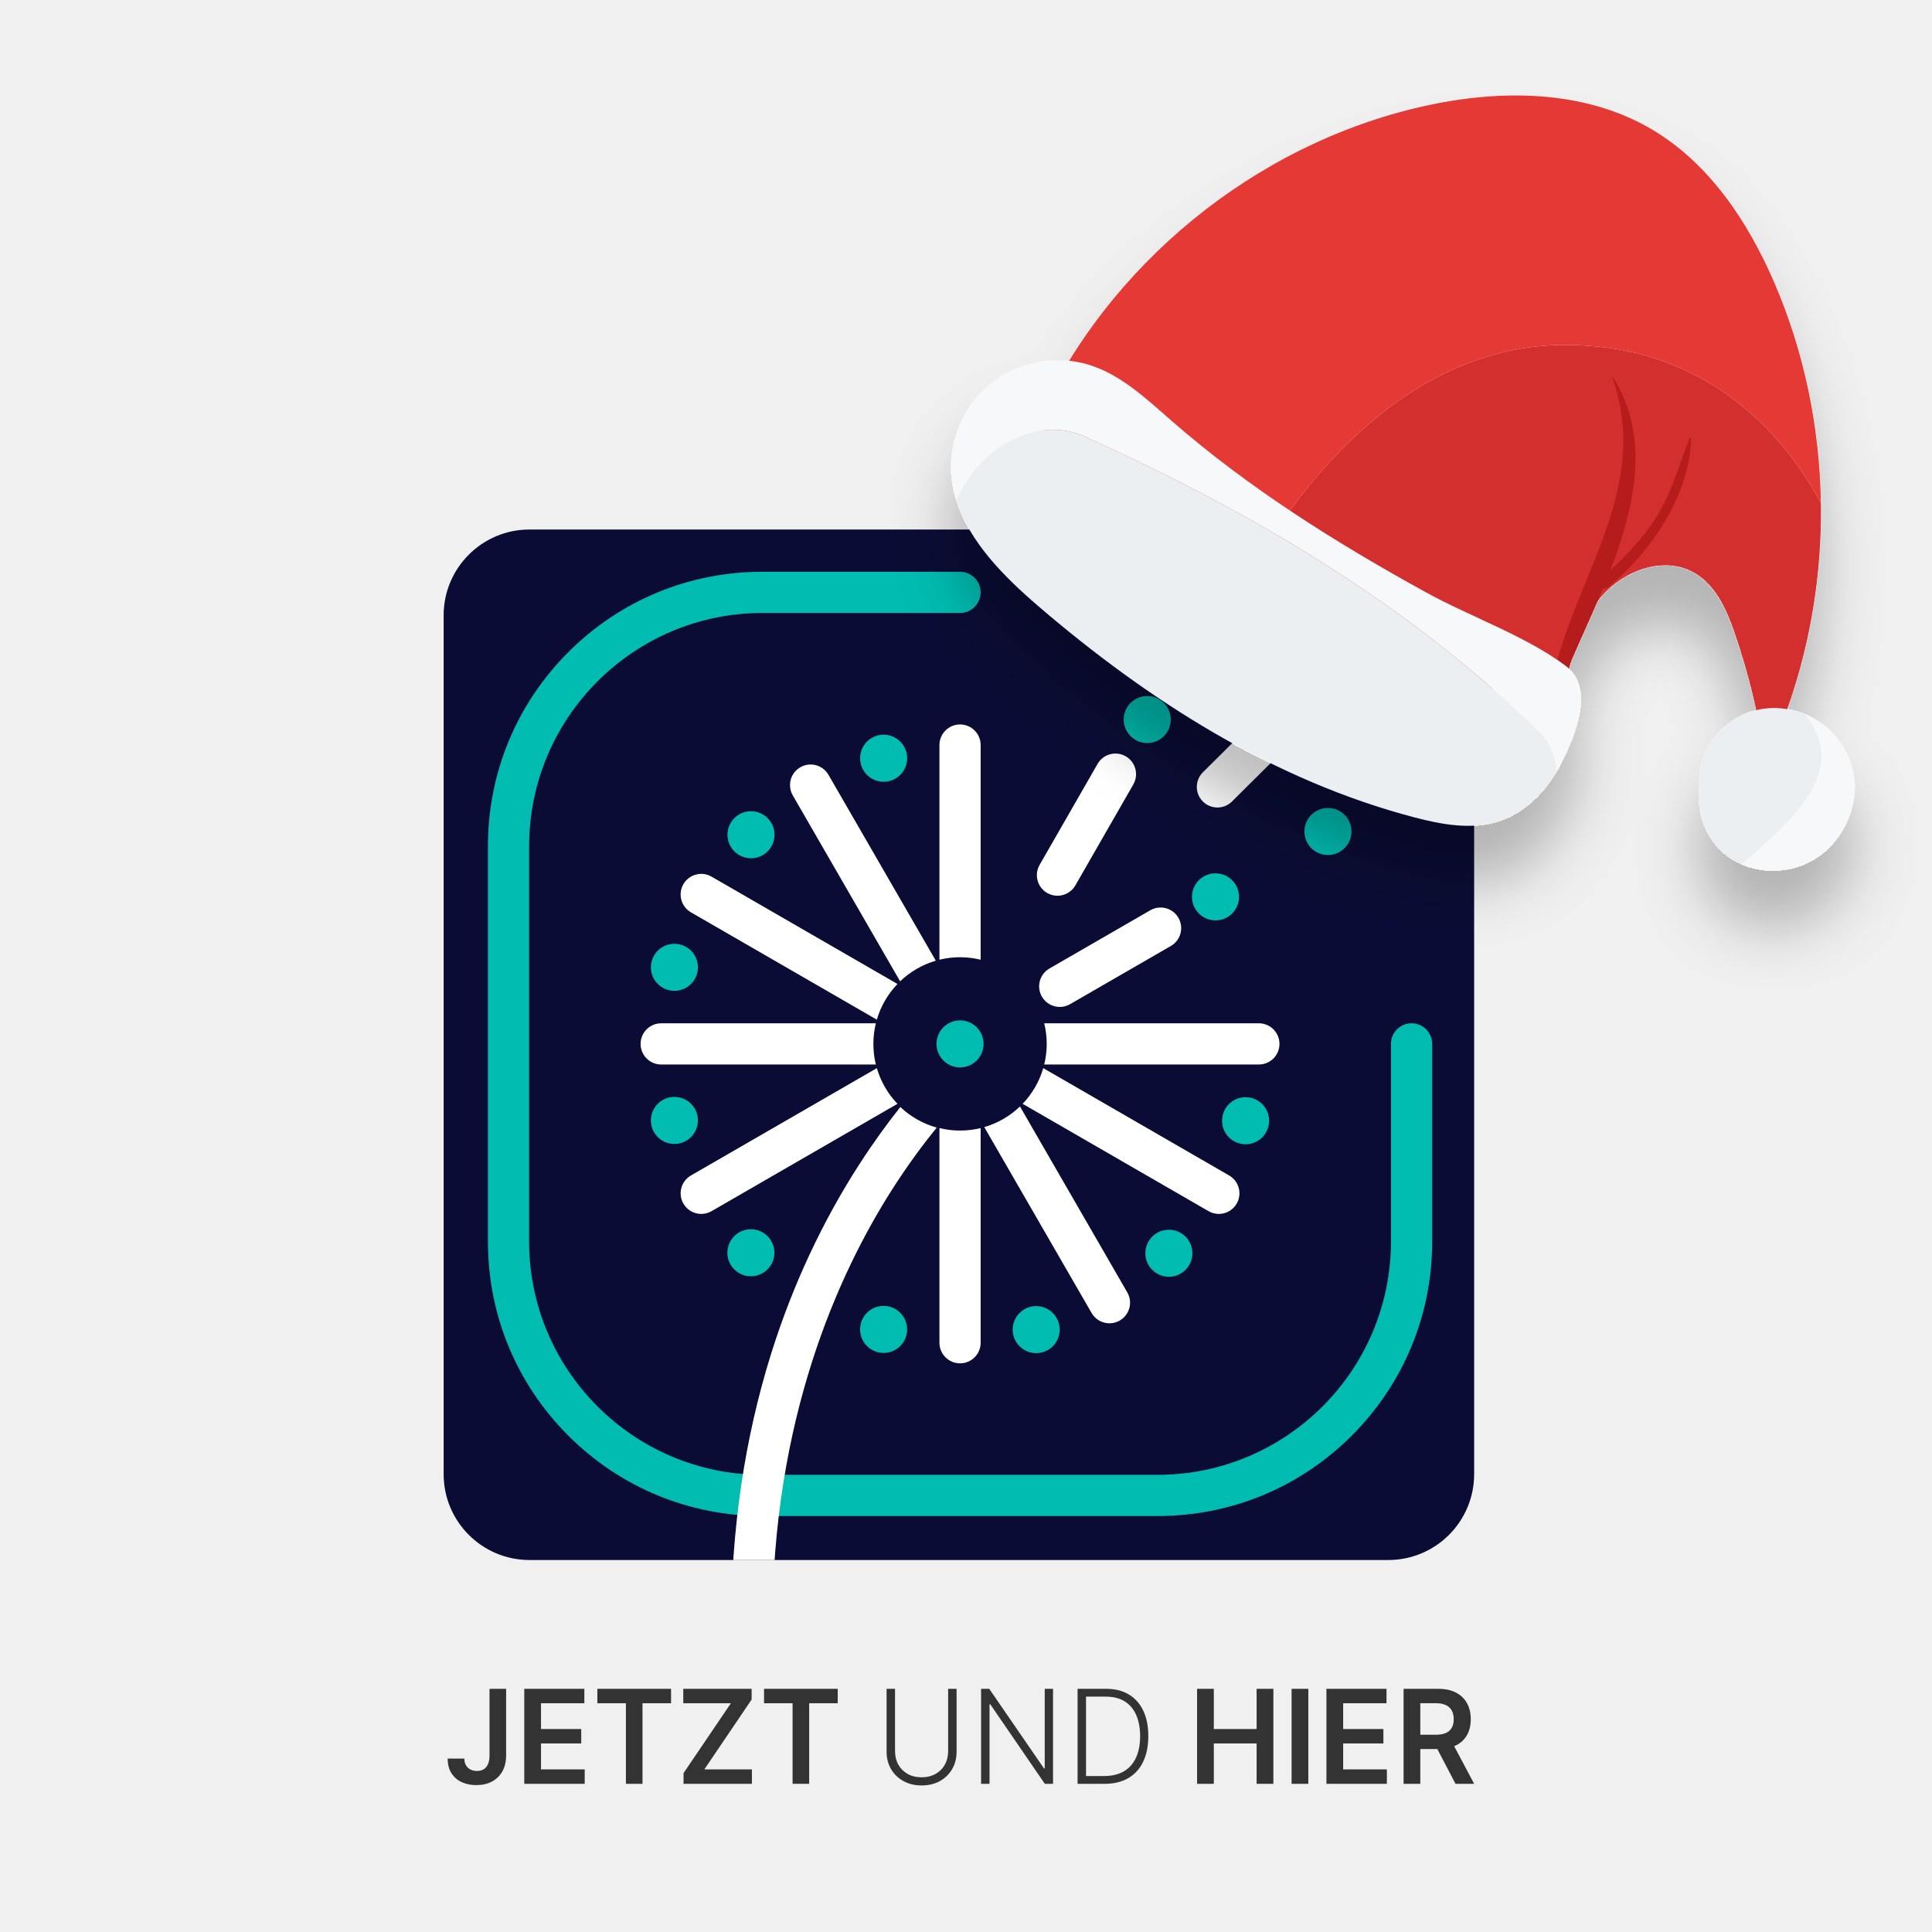
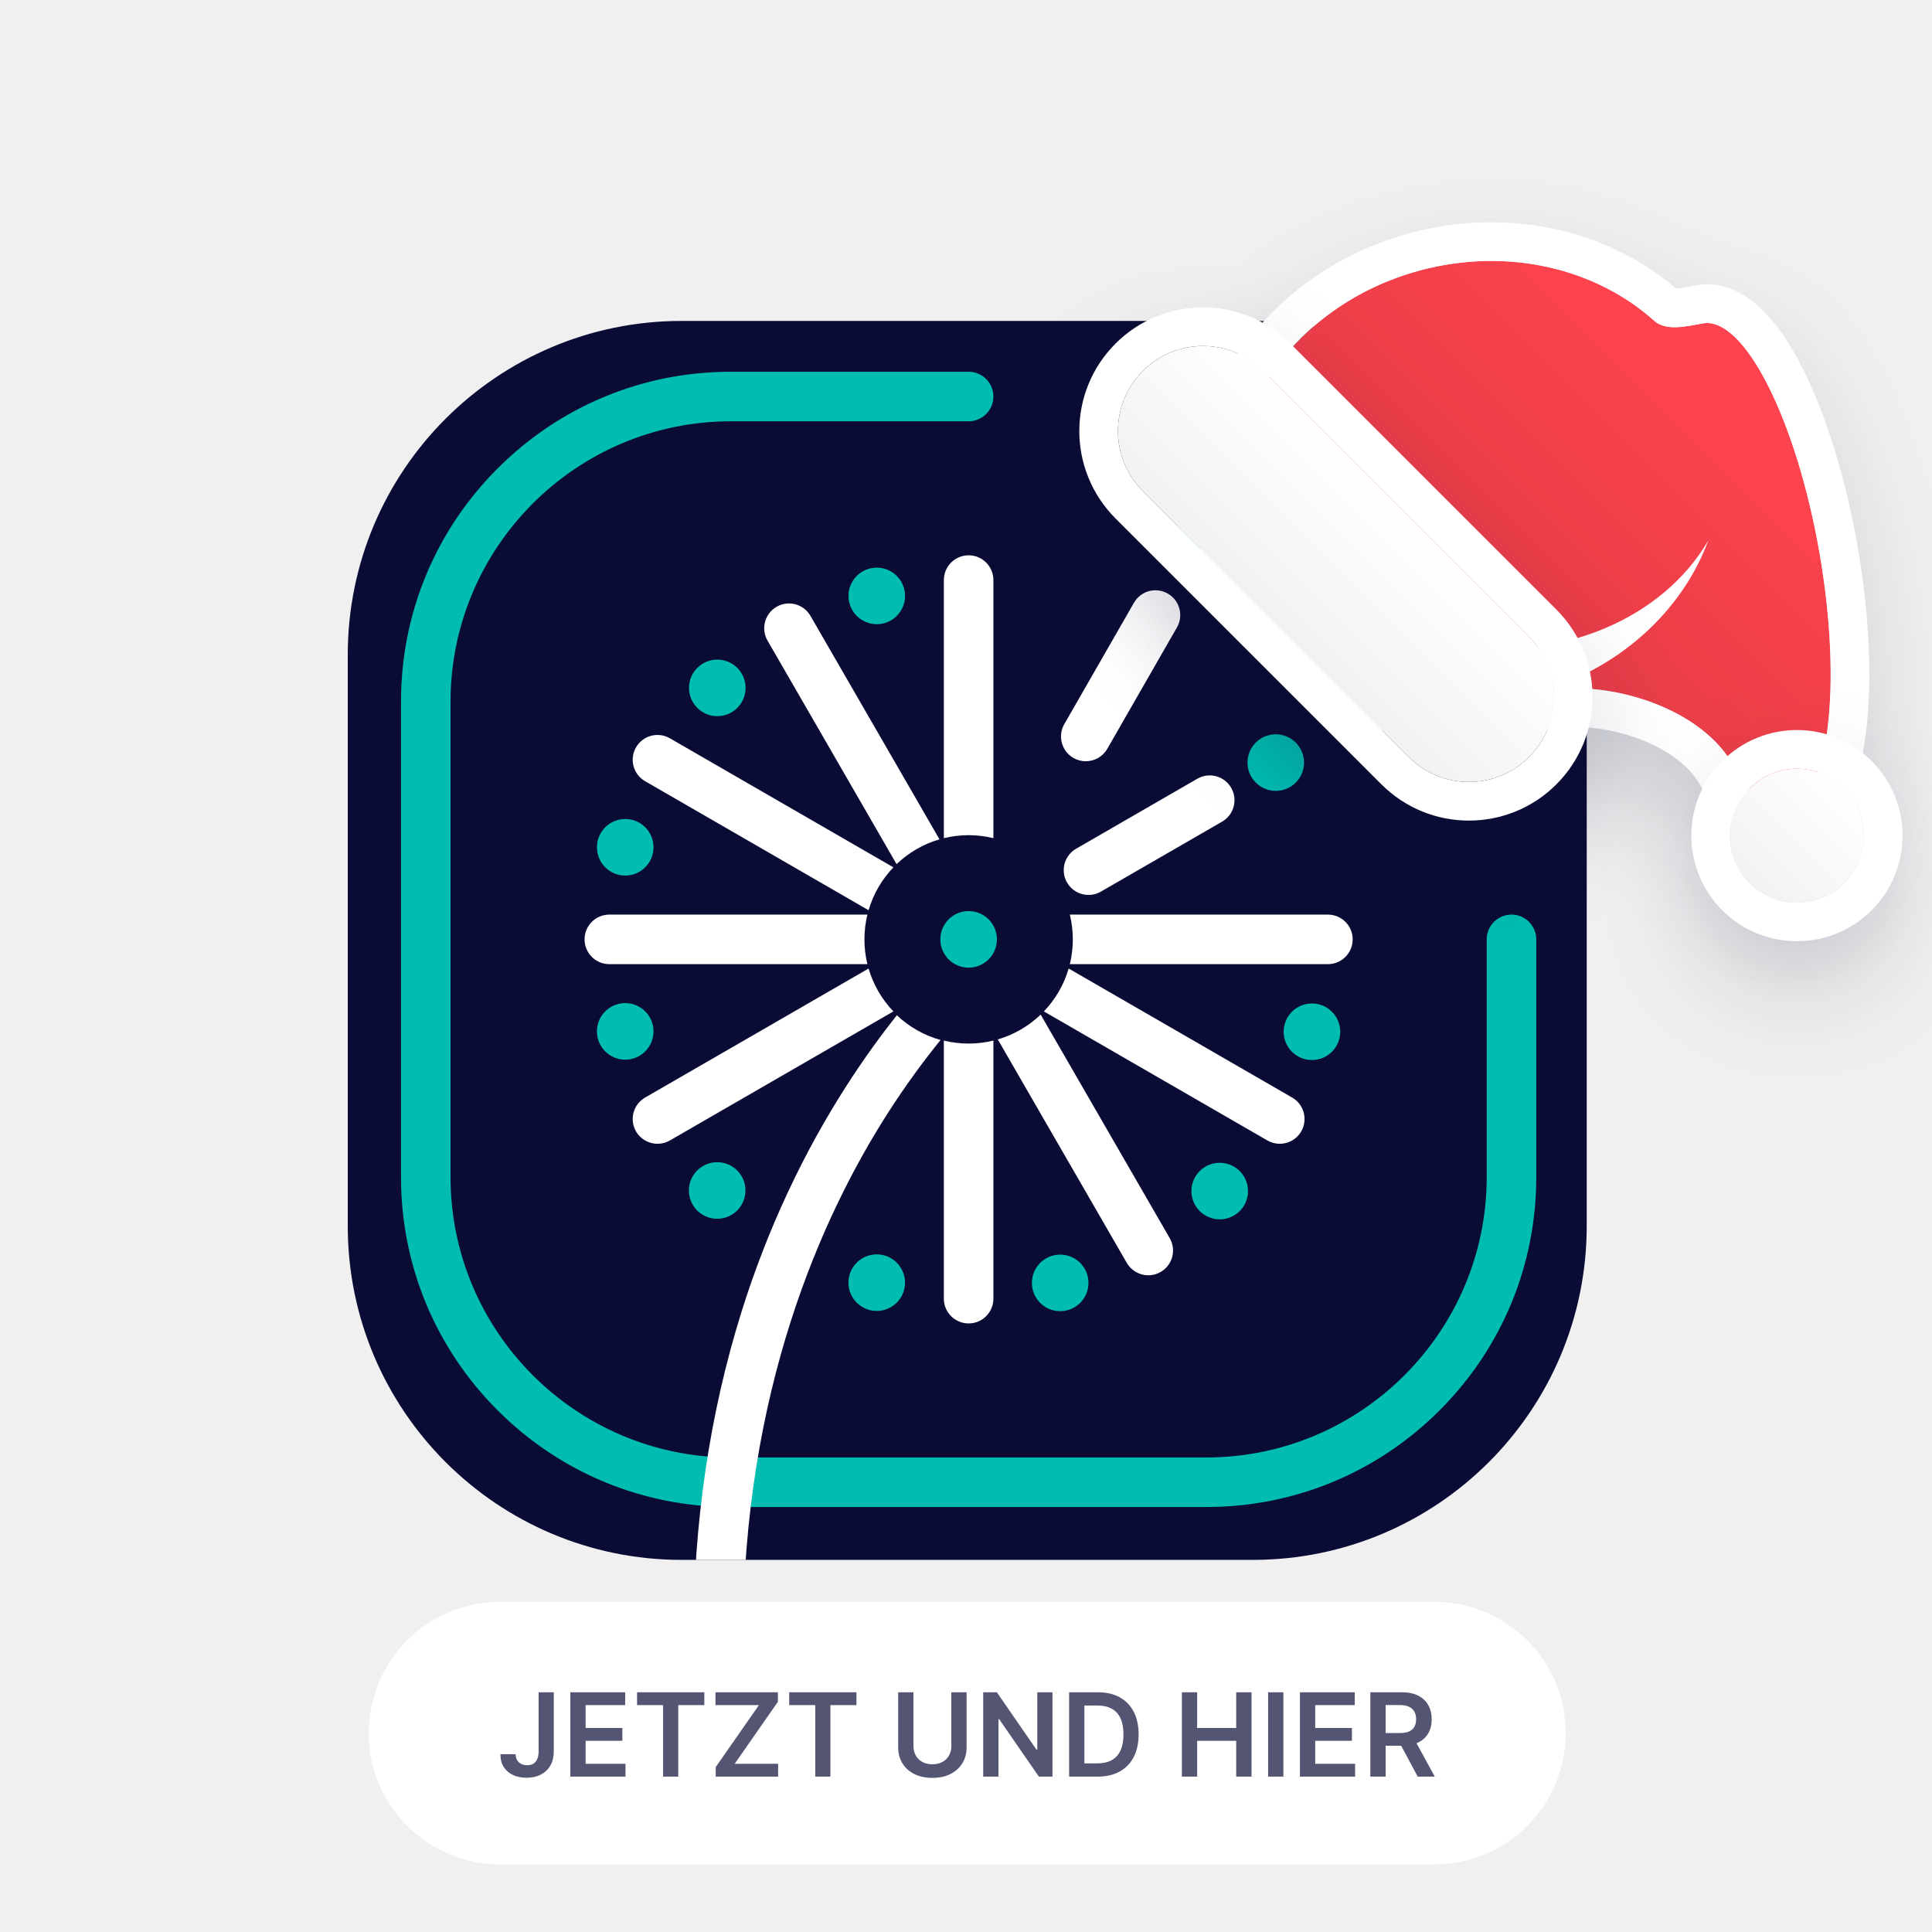
- <svg xmlns="http://www.w3.org/2000/svg" width="135" height="135" viewBox="0 0 135 135" fill="none">
-   <g clip-path="url(#clip0_797_51)">
-     <g clip-path="url(#clip1_797_51)">
-       <rect x="31" y="37" width="72.007" height="72.007" rx="6" fill="#0A0C35" />
-       <path d="M80.895 105.933H53.273C48.15 105.933 43.334 103.938 39.711 100.316C36.089 96.694 34.094 91.878 34.094 86.755V59.132C34.094 54.009 36.089 49.193 39.711 45.571C43.334 41.948 48.15 39.953 53.273 39.953H67.084C67.879 39.953 68.524 40.598 68.524 41.393C68.524 42.188 67.879 42.833 67.084 42.833H53.273C44.285 42.833 36.973 50.145 36.973 59.133V86.755C36.973 95.742 44.285 103.054 53.273 103.054H80.895C89.882 103.054 97.194 95.743 97.194 86.755V72.943C97.194 72.148 97.839 71.503 98.634 71.503C99.429 71.503 100.074 72.148 100.074 72.943V86.754C100.074 91.877 98.079 96.693 94.457 100.316C90.834 103.938 86.018 105.933 80.895 105.933Z" fill="#00BCB1" />
-       <path d="M67.084 74.587C67.992 74.587 68.728 73.851 68.728 72.943C68.728 72.035 67.992 71.299 67.084 71.299C66.176 71.299 65.44 72.035 65.44 72.943C65.44 73.851 66.176 74.587 67.084 74.587Z" fill="#00BCB1" />
-       <path d="M61.27 74.638L48.28 82.137C47.591 82.535 47.356 83.416 47.753 84.104C48.02 84.566 48.505 84.824 49.002 84.824C49.246 84.824 49.493 84.762 49.72 84.631L62.711 77.13C62.046 76.437 61.545 75.585 61.27 74.638Z" fill="white" />
-       <path d="M61.028 72.943C61.028 72.447 61.089 71.965 61.201 71.504H46.202C45.407 71.504 44.762 72.148 44.762 72.943C44.762 73.738 45.407 74.383 46.202 74.383H61.201C61.088 73.922 61.028 73.44 61.028 72.943Z" fill="white" />
-       <path d="M62.897 68.571C63.591 67.906 64.442 67.405 65.39 67.13L57.89 54.14C57.492 53.451 56.612 53.216 55.924 53.613C55.235 54.011 54.999 54.892 55.397 55.58L62.897 68.571Z" fill="white" />
-       <path d="M67.084 66.887C67.58 66.887 68.062 66.948 68.524 67.061V52.062C68.524 51.267 67.879 50.622 67.084 50.622C66.289 50.622 65.644 51.267 65.644 52.062V67.06C66.105 66.948 66.587 66.887 67.084 66.887Z" fill="white" />
-       <path d="M48.28 63.75L61.27 71.25C61.545 70.302 62.046 69.451 62.711 68.757L49.72 61.256C49.031 60.858 48.151 61.095 47.753 61.783C47.356 62.472 47.591 63.352 48.28 63.75Z" fill="white" />
-       <path d="M85.887 82.137L72.898 74.637C72.622 75.585 72.121 76.436 71.457 77.13L84.448 84.631C84.674 84.762 84.922 84.824 85.166 84.824C85.664 84.824 86.147 84.566 86.414 84.104C86.812 83.415 86.576 82.535 85.887 82.137Z" fill="white" />
-       <path d="M87.965 71.504H72.966C73.079 71.965 73.14 72.447 73.14 72.943C73.14 73.44 73.078 73.922 72.966 74.383H87.965C88.76 74.383 89.404 73.738 89.404 72.943C89.404 72.148 88.76 71.504 87.965 71.504Z" fill="white" />
-       <path d="M71.271 77.316C70.576 77.981 69.725 78.481 68.777 78.757L76.277 91.747C76.544 92.209 77.028 92.467 77.525 92.467C77.769 92.467 78.017 92.405 78.244 92.273C78.932 91.876 79.168 90.995 78.77 90.307L71.271 77.316Z" fill="white" />
-       <path d="M67.084 78.999C66.587 78.999 66.105 78.938 65.644 78.825V93.824C65.644 94.619 66.289 95.264 67.084 95.264C67.879 95.264 68.524 94.619 68.524 93.824V78.825C68.062 78.938 67.58 78.999 67.084 78.999Z" fill="white" />
-       <path d="M74.052 70.361C73.554 70.361 73.071 70.103 72.804 69.641C72.406 68.953 72.642 68.072 73.331 67.675L80.376 63.607C81.065 63.209 81.946 63.445 82.343 64.133C82.741 64.822 82.504 65.703 81.816 66.1L74.77 70.168C74.544 70.299 74.296 70.361 74.052 70.361Z" fill="white" />
-       <path d="M85.068 56.424C84.697 56.424 84.328 56.283 84.046 55.999C83.486 55.435 83.489 54.523 84.054 53.963L89.828 48.231C90.393 47.671 91.304 47.674 91.864 48.239C92.424 48.803 92.421 49.715 91.857 50.275L86.083 56.007C85.802 56.285 85.435 56.424 85.068 56.424Z" fill="white" />
-       <path d="M73.891 62.591C73.648 62.591 73.402 62.53 73.176 62.4C72.486 62.005 72.248 61.124 72.644 60.434L76.694 53.378C77.089 52.689 77.969 52.45 78.66 52.846C79.349 53.242 79.587 54.122 79.192 54.812L75.142 61.868C74.875 62.331 74.39 62.591 73.891 62.591Z" fill="white" />
-       <path d="M84.934 64.313C85.842 64.313 86.578 63.577 86.578 62.669C86.578 61.761 85.842 61.025 84.934 61.025C84.027 61.025 83.291 61.761 83.291 62.669C83.291 63.577 84.027 64.313 84.934 64.313Z" fill="#00BCB1" />
-       <path d="M93.995 47.805C94.903 47.805 95.639 47.069 95.639 46.161C95.639 45.253 94.903 44.517 93.995 44.517C93.088 44.517 92.352 45.253 92.352 46.161C92.352 47.069 93.088 47.805 93.995 47.805Z" fill="#00BCB1" />
-       <path d="M80.165 51.921C81.073 51.921 81.808 51.185 81.808 50.278C81.808 49.37 81.073 48.634 80.165 48.634C79.257 48.634 78.521 49.37 78.521 50.278C78.521 51.185 79.257 51.921 80.165 51.921Z" fill="#00BCB1" />
-       <path d="M92.792 59.745C93.7 59.745 94.436 59.009 94.436 58.101C94.436 57.193 93.7 56.457 92.792 56.457C91.884 56.457 91.148 57.193 91.148 58.101C91.148 59.009 91.884 59.745 92.792 59.745Z" fill="#00BCB1" />
-       <path d="M61.742 94.538C62.65 94.538 63.386 93.802 63.386 92.894C63.386 91.986 62.65 91.25 61.742 91.25C60.835 91.25 60.099 91.986 60.099 92.894C60.099 93.802 60.835 94.538 61.742 94.538Z" fill="#00BCB1" />
-       <path d="M52.469 89.181C53.377 89.181 54.113 88.445 54.113 87.537C54.113 86.629 53.377 85.894 52.469 85.894C51.562 85.894 50.826 86.629 50.826 87.537C50.826 88.445 51.562 89.181 52.469 89.181Z" fill="#00BCB1" />
-       <path d="M47.125 79.934C48.033 79.934 48.769 79.198 48.769 78.291C48.769 77.383 48.033 76.647 47.125 76.647C46.217 76.647 45.481 77.383 45.481 78.291C45.481 79.198 46.217 79.934 47.125 79.934Z" fill="#00BCB1" />
-       <path d="M47.126 69.235C48.034 69.235 48.77 68.499 48.77 67.591C48.77 66.684 48.034 65.948 47.126 65.948C46.218 65.948 45.482 66.684 45.482 67.591C45.482 68.499 46.218 69.235 47.126 69.235Z" fill="#00BCB1" />
-       <path d="M52.477 59.971C53.385 59.971 54.121 59.235 54.121 58.328C54.121 57.42 53.385 56.684 52.477 56.684C51.569 56.684 50.833 57.42 50.833 58.328C50.833 59.235 51.569 59.971 52.477 59.971Z" fill="#00BCB1" />
-       <path d="M61.745 54.626C62.653 54.626 63.389 53.89 63.389 52.982C63.389 52.074 62.653 51.338 61.745 51.338C60.837 51.338 60.101 52.074 60.101 52.982C60.101 53.89 60.837 54.626 61.745 54.626Z" fill="#00BCB1" />
-       <path d="M87.037 79.956C87.945 79.956 88.681 79.22 88.681 78.312C88.681 77.404 87.945 76.668 87.037 76.668C86.129 76.668 85.393 77.404 85.393 78.312C85.393 79.22 86.129 79.956 87.037 79.956Z" fill="#00BCB1" />
-       <path d="M81.677 89.215C82.585 89.215 83.32 88.479 83.32 87.571C83.32 86.663 82.585 85.927 81.677 85.927C80.769 85.927 80.033 86.663 80.033 87.571C80.033 88.479 80.769 89.215 81.677 89.215Z" fill="#00BCB1" />
-       <path d="M72.404 94.552C73.312 94.552 74.048 93.817 74.048 92.909C74.048 92.001 73.312 91.265 72.404 91.265C71.497 91.265 70.761 92.001 70.761 92.909C70.761 93.817 71.497 94.552 72.404 94.552Z" fill="#00BCB1" />
-       <path d="M62.912 77.353C61.991 78.514 61.026 79.838 60.061 81.334C57.452 85.376 55.374 89.836 53.884 94.589C52.028 100.516 51.086 106.917 51.086 113.615C51.086 114.41 51.731 115.055 52.526 115.055C53.321 115.055 53.965 114.41 53.965 113.615C53.965 99.198 58.554 89.017 62.403 83.014C63.438 81.402 64.476 79.995 65.453 78.791C64.488 78.523 63.62 78.023 62.912 77.353Z" fill="white" />
+ <svg xmlns="http://www.w3.org/2000/svg" width="200" height="200" viewBox="0 0 200 200" fill="none">
+   <g clip-path="url(#clip0_1252_83)">
+     <g clip-path="url(#clip1_1252_83)">
+       <rect x="36" y="33.222" width="128.257" height="128.257" rx="34.57" fill="#0A0C35" />
+       <path d="M124.871 156.005H75.672C66.547 156.005 57.969 152.451 51.516 146C45.064 139.547 41.511 130.969 41.511 121.844V72.644C41.511 63.519 45.064 54.94 51.516 48.488C57.969 42.036 66.547 38.483 75.672 38.483H100.271C101.687 38.483 102.836 39.632 102.836 41.048C102.836 42.464 101.687 43.612 100.271 43.612H75.672C59.664 43.612 46.639 56.636 46.639 72.645V121.844C46.639 137.852 59.663 150.877 75.672 150.877H124.871C140.879 150.877 153.904 137.853 153.904 121.844V97.243C153.904 95.827 155.052 94.678 156.468 94.678C157.884 94.678 159.033 95.827 159.033 97.243V121.843C159.033 130.968 155.479 139.546 149.028 145.998C142.574 152.451 133.996 156.005 124.871 156.005Z" fill="#00BCB1" />
+       <path d="M100.272 100.171C101.889 100.171 103.199 98.86 103.199 97.243C103.199 95.626 101.889 94.315 100.272 94.315C98.655 94.315 97.344 95.626 97.344 97.243C97.344 98.86 98.655 100.171 100.272 100.171Z" fill="#00BCB1" />
+       <path d="M89.916 100.262L66.779 113.62C65.552 114.329 65.132 115.897 65.841 117.123C66.316 117.946 67.179 118.405 68.064 118.405C68.499 118.405 68.94 118.295 69.344 118.061L92.483 104.702C91.299 103.467 90.407 101.949 89.916 100.262Z" fill="white" />
+       <path d="M89.485 97.244C89.485 96.36 89.594 95.501 89.794 94.679H63.078C61.662 94.679 60.513 95.828 60.513 97.244C60.513 98.66 61.662 99.809 63.078 99.809H89.793C89.593 98.987 89.485 98.128 89.485 97.244Z" fill="white" />
+       <path d="M92.814 89.456C94.05 88.272 95.566 87.38 97.255 86.888L83.897 63.752C83.188 62.525 81.62 62.105 80.394 62.814C79.167 63.523 78.747 65.091 79.456 66.317L92.814 89.456Z" fill="white" />
+       <path d="M100.272 86.457C101.156 86.457 102.014 86.566 102.836 86.766V60.05C102.836 58.634 101.688 57.485 100.272 57.485C98.856 57.485 97.707 58.634 97.707 60.05V86.764C98.529 86.565 99.388 86.457 100.272 86.457Z" fill="white" />
+       <path d="M66.779 80.869L89.916 94.227C90.407 92.539 91.299 91.023 92.483 89.786L69.344 76.427C68.117 75.718 66.548 76.139 65.841 77.365C65.132 78.592 65.552 80.161 66.779 80.869Z" fill="white" />
+       <path d="M133.764 113.619L110.627 100.261C110.136 101.949 109.244 103.465 108.06 104.702L131.199 118.061C131.603 118.295 132.044 118.405 132.479 118.405C133.366 118.405 134.227 117.945 134.702 117.123C135.411 115.896 134.991 114.328 133.764 113.619Z" fill="white" />
+       <path d="M137.465 94.679H110.749C110.95 95.501 111.058 96.36 111.058 97.244C111.058 98.128 110.949 98.987 110.749 99.809H137.464C138.88 99.809 140.029 98.66 140.029 97.244C140.029 95.828 138.881 94.679 137.465 94.679Z" fill="white" />
+       <path d="M107.73 105.032C106.493 106.216 104.977 107.108 103.289 107.6L116.647 130.736C117.122 131.559 117.984 132.018 118.87 132.018C119.305 132.018 119.746 131.908 120.15 131.674C121.377 130.966 121.796 129.397 121.088 128.171L107.73 105.032Z" fill="white" />
+       <path d="M100.272 108.03C99.388 108.03 98.529 107.921 97.707 107.721V134.436C97.707 135.852 98.856 137.001 100.272 137.001C101.688 137.001 102.836 135.852 102.836 134.436V107.721C102.014 107.922 101.156 108.03 100.272 108.03Z" fill="white" />
+       <path d="M112.684 92.645C111.797 92.645 110.936 92.184 110.46 91.362C109.752 90.135 110.173 88.567 111.399 87.859L123.948 80.613C125.175 79.905 126.744 80.326 127.451 81.552C128.16 82.779 127.738 84.347 126.513 85.055L113.963 92.3C113.56 92.534 113.118 92.645 112.684 92.645Z" fill="white" />
+       <path d="M132.305 67.82C131.645 67.82 130.986 67.568 130.485 67.063C129.488 66.058 129.493 64.434 130.499 63.436L140.783 53.227C141.789 52.23 143.413 52.235 144.41 53.241C145.408 54.246 145.402 55.87 144.397 56.868L134.112 67.077C133.611 67.572 132.958 67.82 132.305 67.82Z" fill="white" />
+       <path d="M112.397 78.805C111.964 78.805 111.525 78.696 111.123 78.465C109.895 77.76 109.471 76.192 110.176 74.963L117.389 62.395C118.094 61.166 119.661 60.741 120.891 61.447C122.119 62.152 122.543 63.72 121.838 64.949L114.625 77.517C114.149 78.342 113.286 78.805 112.397 78.805Z" fill="white" />
+       <path d="M132.067 81.871C133.684 81.871 134.995 80.561 134.995 78.944C134.995 77.326 133.684 76.016 132.067 76.016C130.45 76.016 129.14 77.326 129.14 78.944C129.14 80.561 130.45 81.871 132.067 81.871Z" fill="#00BCB1" />
+       <path d="M148.206 52.467C149.823 52.467 151.134 51.157 151.134 49.54C151.134 47.923 149.823 46.612 148.206 46.612C146.589 46.612 145.278 47.923 145.278 49.54C145.278 51.157 146.589 52.467 148.206 52.467Z" fill="#00BCB1" />
+       <path d="M123.571 59.8C125.188 59.8 126.499 58.489 126.499 56.872C126.499 55.255 125.188 53.944 123.571 53.944C121.954 53.944 120.644 55.255 120.644 56.872C120.644 58.489 121.954 59.8 123.571 59.8Z" fill="#00BCB1" />
+       <path d="M146.063 73.735C147.68 73.735 148.99 72.424 148.99 70.807C148.99 69.19 147.68 67.879 146.063 67.879C144.446 67.879 143.135 69.19 143.135 70.807C143.135 72.424 144.446 73.735 146.063 73.735Z" fill="#00BCB1" />
+       <path d="M90.758 135.707C92.375 135.707 93.686 134.396 93.686 132.78C93.686 131.163 92.375 129.852 90.758 129.852C89.141 129.852 87.83 131.163 87.83 132.78C87.83 134.396 89.141 135.707 90.758 135.707Z" fill="#00BCB1" />
+       <path d="M74.241 126.166C75.858 126.166 77.169 124.855 77.169 123.238C77.169 121.621 75.858 120.31 74.241 120.31C72.624 120.31 71.313 121.621 71.313 123.238C71.313 124.855 72.624 126.166 74.241 126.166Z" fill="#00BCB1" />
+       <path d="M64.722 109.696C66.339 109.696 67.65 108.385 67.65 106.768C67.65 105.151 66.339 103.84 64.722 103.84C63.105 103.84 61.794 105.151 61.794 106.768C61.794 108.385 63.105 109.696 64.722 109.696Z" fill="#00BCB1" />
+       <path d="M64.723 90.639C66.34 90.639 67.651 89.328 67.651 87.711C67.651 86.094 66.34 84.783 64.723 84.783C63.106 84.783 61.795 86.094 61.795 87.711C61.795 89.328 63.106 90.639 64.723 90.639Z" fill="#00BCB1" />
+       <path d="M74.254 74.138C75.871 74.138 77.182 72.828 77.182 71.211C77.182 69.594 75.871 68.283 74.254 68.283C72.638 68.283 71.327 69.594 71.327 71.211C71.327 72.828 72.638 74.138 74.254 74.138Z" fill="#00BCB1" />
+       <path d="M90.762 64.617C92.379 64.617 93.69 63.306 93.69 61.69C93.69 60.072 92.379 58.762 90.762 58.762C89.145 58.762 87.834 60.072 87.834 61.69C87.834 63.306 89.145 64.617 90.762 64.617Z" fill="#00BCB1" />
+       <path d="M135.812 109.734C137.429 109.734 138.739 108.423 138.739 106.806C138.739 105.189 137.429 103.878 135.812 103.878C134.195 103.878 132.884 105.189 132.884 106.806C132.884 108.423 134.195 109.734 135.812 109.734Z" fill="#00BCB1" />
+       <path d="M126.264 126.226C127.881 126.226 129.192 124.916 129.192 123.299C129.192 121.682 127.881 120.371 126.264 120.371C124.647 120.371 123.336 121.682 123.336 123.299C123.336 124.916 124.647 126.226 126.264 126.226Z" fill="#00BCB1" />
+       <path d="M109.749 135.733C111.366 135.733 112.676 134.423 112.676 132.806C112.676 131.189 111.366 129.878 109.749 129.878C108.132 129.878 106.821 131.189 106.821 132.806C106.821 134.423 108.132 135.733 109.749 135.733Z" fill="#00BCB1" />
+       <path d="M92.841 105.098C91.201 107.166 89.482 109.525 87.763 112.19C83.115 119.388 79.414 127.332 76.761 135.798C73.454 146.356 71.776 157.756 71.776 169.686C71.776 171.102 72.925 172.251 74.341 172.251C75.757 172.251 76.906 171.102 76.906 169.686C76.906 144.007 85.079 125.873 91.935 115.182C93.778 112.31 95.627 109.804 97.367 107.66C95.648 107.183 94.102 106.291 92.841 105.098Z" fill="white" />
    </g>
-     <path d="M34.206 118.008H35.366V122.675C35.364 123.103 35.275 123.471 35.101 123.78C34.927 124.087 34.683 124.324 34.37 124.49C34.059 124.654 33.697 124.736 33.283 124.736C32.905 124.736 32.564 124.667 32.262 124.529C31.961 124.389 31.723 124.181 31.546 123.907C31.37 123.632 31.282 123.291 31.282 122.883H32.445C32.447 123.062 32.484 123.216 32.558 123.346C32.634 123.476 32.738 123.575 32.87 123.644C33.002 123.713 33.155 123.748 33.327 123.748C33.514 123.748 33.672 123.708 33.803 123.628C33.933 123.546 34.032 123.425 34.099 123.265C34.168 123.105 34.204 122.909 34.206 122.675V118.008Z" fill="#333333" />
-     <path d="M36.634 124.646V118.008H40.832V119.016H37.803V120.818H40.614V121.826H37.803V123.638H40.857V124.646H36.634Z" fill="#333333" />
-     <path d="M41.741 119.016V118.008H46.89V119.016H44.895V124.646H43.736V119.016H41.741Z" fill="#333333" />
-     <path d="M47.763 124.646V123.897L51.072 119.016H47.744V118.008H52.521V118.757L49.216 123.638H52.54V124.646H47.763Z" fill="#333333" />
-     <path d="M53.388 119.016V118.008H58.537V119.016H56.542V124.646H55.383V119.016H53.388Z" fill="#333333" />
-     <path d="M66.253 118.008H66.842V122.403C66.842 122.855 66.739 123.259 66.533 123.615C66.328 123.969 66.041 124.249 65.673 124.454C65.308 124.658 64.882 124.759 64.397 124.759C63.914 124.759 63.488 124.656 63.12 124.451C62.753 124.246 62.466 123.966 62.26 123.612C62.054 123.258 61.951 122.855 61.951 122.403V118.008H62.541V122.361C62.541 122.713 62.617 123.027 62.771 123.304C62.924 123.578 63.139 123.794 63.417 123.952C63.696 124.11 64.023 124.189 64.397 124.189C64.771 124.189 65.097 124.11 65.377 123.952C65.656 123.794 65.872 123.578 66.023 123.304C66.176 123.027 66.253 122.713 66.253 122.361V118.008Z" fill="#333333" />
-     <path d="M73.581 118.008V124.646H73.008L69.195 119.088H69.144V124.646H68.555V118.008H69.125L72.951 123.573H73.001V118.008H73.581Z" fill="#333333" />
-     <path d="M77.188 124.646H75.297V118.008H77.301C77.917 118.008 78.443 118.14 78.88 118.404C79.319 118.667 79.655 119.045 79.888 119.538C80.122 120.031 80.238 120.622 80.238 121.311C80.238 122.007 80.118 122.604 79.879 123.103C79.641 123.6 79.295 123.981 78.839 124.247C78.385 124.513 77.835 124.646 77.188 124.646ZM75.886 124.101H77.153C77.708 124.101 78.172 123.989 78.546 123.764C78.92 123.539 79.2 123.219 79.387 122.802C79.574 122.385 79.668 121.888 79.668 121.311C79.666 120.738 79.573 120.246 79.391 119.833C79.21 119.42 78.941 119.104 78.584 118.883C78.229 118.663 77.79 118.553 77.266 118.553H75.886V124.101Z" fill="#333333" />
-     <path d="M83.647 124.646V118.008H84.816V120.818H87.807V118.008H88.979V124.646H87.807V121.826H84.816V124.646H83.647Z" fill="#333333" />
-     <path d="M91.42 118.008V124.646H90.251V118.008H91.42Z" fill="#333333" />
-     <path d="M92.686 124.646V118.008H96.883V119.016H93.855V120.818H96.666V121.826H93.855V123.638H96.908V124.646H92.686Z" fill="#333333" />
-     <path d="M98.076 124.646V118.008H100.496C100.992 118.008 101.408 118.097 101.744 118.274C102.082 118.451 102.337 118.7 102.51 119.02C102.684 119.337 102.771 119.708 102.771 120.131C102.771 120.557 102.683 120.926 102.507 121.24C102.332 121.551 102.075 121.792 101.735 121.962C101.394 122.131 100.976 122.215 100.48 122.215H98.757V121.217H100.323C100.613 121.217 100.85 121.176 101.035 121.094C101.22 121.009 101.356 120.887 101.445 120.727C101.535 120.565 101.58 120.367 101.58 120.131C101.58 119.896 101.535 119.695 101.445 119.528C101.354 119.36 101.217 119.232 101.032 119.146C100.847 119.057 100.608 119.013 100.316 119.013H99.245V124.646H98.076ZM101.41 121.638L103.008 124.646H101.703L100.134 121.638H101.41Z" fill="#333333" />
-     <g filter="url(#filter0_d_797_51)">
-       <path d="M110.901 24.16C100.02 23.325 91.945 31.714 86.854 40.786C93.759 44.979 101.328 47.986 109.191 49.01C109.648 46.522 110.15 43.928 111.7 41.928C113.25 39.928 116.193 38.764 118.387 40.023C119.883 40.883 120.65 42.591 121.209 44.223C122.196 47.102 123.019 50.331 123.297 53.361C126.016 47.707 127.331 41.413 127.236 35.143C123.967 29.088 118.462 24.641 110.901 24.16Z" fill="#D32F2F" />
-       <path d="M123.976 19.733C122.129 15.458 119.4 11.371 115.383 9.016C110.653 6.242 104.75 6.229 99.401 7.439C87.649 10.096 77.348 18.528 72.422 29.523C76.739 33.73 81.604 37.6 86.854 40.787C91.945 31.715 100.02 23.325 110.901 24.16C118.461 24.642 123.967 29.088 127.236 35.143C127.155 29.857 126.074 24.588 123.976 19.733Z" fill="#E53935" />
-       <path d="M109.14 47.772C111.608 41.493 116.923 33.051 112.709 26.361C112.693 26.336 112.659 26.354 112.668 26.382C115.395 34.146 110.023 40.289 108.463 47.557C108.368 48 108.971 48.203 109.14 47.772Z" fill="#B71C1C" />
-       <path d="M118.162 30.665C118.163 30.598 118.074 30.586 118.05 30.645C117.307 32.497 116.84 34.365 115.763 36.086C114.699 37.786 113.341 39.154 111.836 40.454C111.451 40.787 111.966 41.359 112.358 41.042C115.31 38.659 118.095 34.576 118.162 30.665Z" fill="#B71C1C" />
-       <path d="M126.123 49.91C125.583 49.687 125.002 49.542 124.395 49.491C122.046 49.291 119.786 50.746 119.006 52.971C118.732 53.752 118.646 54.565 118.727 55.353C118.607 56.918 119.235 58.568 120.434 59.597C120.817 59.926 121.241 60.187 121.691 60.385C125.262 57.31 129.314 53.838 126.123 49.91Z" fill="#ECEFF1" />
-       <path d="M127.499 59.514C129.12 58.107 130.014 55.744 129.424 53.63C128.943 51.907 127.711 50.566 126.123 49.91C129.314 53.838 125.261 57.31 121.69 60.385C123.575 61.213 125.903 60.898 127.499 59.514Z" fill="#F6F8F9" />
-       <path d="M109.35 46.485C106.532 44.402 102.734 43.093 99.652 41.396C93.377 37.942 87.264 34.116 81.854 29.396C80.08 27.848 78.301 26.159 76.047 25.476C73.808 24.798 71.256 25.256 69.392 26.671C67.529 28.085 66.402 30.421 66.454 32.76C66.472 33.533 66.609 34.275 66.834 34.989C68.418 31.163 72.632 28.971 75.878 30.544C87.596 35.824 98.516 42.333 107.43 51.034C108.308 51.862 108.704 52.862 108.738 53.958C108.843 53.783 108.946 53.607 109.039 53.426C110.08 51.401 111.489 48.067 109.35 46.485Z" fill="#F6F8F9" />
-       <path d="M107.43 51.034C98.516 42.333 87.596 35.824 75.878 30.544C72.633 28.97 68.418 31.163 66.834 34.988C67.743 37.869 70.147 40.286 72.511 42.319C80.219 48.945 89.032 54.555 98.867 57.123C100.728 57.608 102.71 57.98 104.554 57.437C106.337 56.911 107.78 55.562 108.738 53.958C108.704 52.862 108.309 51.862 107.43 51.034Z" fill="#ECEFF1" />
+     <g filter="url(#filter0_d_1252_83)">
+       <mask id="path-30-outside-1_1252_83" maskUnits="userSpaceOnUse" x="112.645" y="6.833" width="100.409" height="100.409" fill="black">
+         <rect fill="white" x="112.645" y="6.833" width="100.409" height="100.409" />
+         <path fill-rule="evenodd" clip-rule="evenodd" d="M179.25 78.932C175.696 72.944 165.486 69.974 158.76 71.776V71.776C145.177 75.415 131.539 68.564 128.299 56.472C125.058 44.38 133.443 31.627 147.027 27.987C156.116 25.552 165.23 27.814 171.237 33.2C172.497 34.331 174.623 33.767 176.291 33.476V33.476C180.535 32.736 185.935 43.366 188.351 57.219C190.768 71.073 189.286 82.903 185.041 83.644C183.215 83.962 181.174 82.175 179.25 78.932Z" />
+       </mask>
+       <path fill-rule="evenodd" clip-rule="evenodd" d="M179.25 78.932C175.696 72.944 165.486 69.974 158.76 71.776V71.776C145.177 75.415 131.539 68.564 128.299 56.472C125.058 44.38 133.443 31.627 147.027 27.987C156.116 25.552 165.23 27.814 171.237 33.2C172.497 34.331 174.623 33.767 176.291 33.476V33.476C180.535 32.736 185.935 43.366 188.351 57.219C190.768 71.073 189.286 82.903 185.041 83.644C183.215 83.962 181.174 82.175 179.25 78.932Z" fill="url(#paint0_linear_1252_83)" />
+       <path d="M128.299 56.472L124.435 57.507L124.435 57.507L128.299 56.472ZM147.027 27.987L148.062 31.851L147.027 27.987ZM188.351 57.219L192.292 56.532L192.292 56.532L188.351 57.219ZM185.041 83.644L185.728 87.584L185.728 87.584L185.041 83.644ZM171.237 33.2L173.907 30.222L171.237 33.2ZM157.725 67.912C145.84 71.097 134.721 64.984 132.162 55.436L124.435 57.507C128.357 72.143 144.513 79.734 159.795 75.639L157.725 67.912ZM132.162 55.436C129.604 45.889 136.178 35.035 148.062 31.851L145.992 24.123C130.709 28.218 120.513 42.871 124.435 57.507L132.162 55.436ZM148.062 31.851C155.929 29.743 163.628 31.75 168.566 36.178L173.907 30.222C166.832 23.878 156.304 21.36 145.992 24.123L148.062 31.851ZM176.978 37.416C176.167 37.558 176.059 37.036 176.838 37.794C177.538 38.474 178.45 39.737 179.44 41.687C181.398 45.54 183.251 51.259 184.411 57.907L192.292 56.532C191.035 49.326 188.981 42.803 186.573 38.063C185.381 35.717 183.996 33.595 182.414 32.057C180.912 30.597 178.537 29.024 175.604 29.535L176.978 37.416ZM184.411 57.907C185.57 64.554 185.762 70.563 185.225 74.852C184.953 77.022 184.522 78.519 184.094 79.396C183.617 80.373 183.543 79.845 184.354 79.703L185.728 87.584C188.662 87.073 190.364 84.788 191.283 82.906C192.251 80.923 192.836 78.458 193.163 75.846C193.824 70.572 193.549 63.738 192.292 56.532L184.411 57.907ZM184.354 79.703C185.055 79.581 185.248 79.97 184.737 79.545C184.246 79.138 183.53 78.307 182.69 76.891L175.81 80.973C176.894 82.801 178.161 84.484 179.628 85.702C181.074 86.902 183.201 88.025 185.728 87.584L184.354 79.703ZM168.566 36.178C170.341 37.77 172.467 37.92 173.771 37.868C175.021 37.818 176.427 37.513 176.978 37.416L175.604 29.535C175.366 29.577 175.121 29.623 174.914 29.662C174.695 29.703 174.501 29.738 174.313 29.77C173.929 29.834 173.656 29.866 173.451 29.874C172.96 29.894 173.392 29.761 173.907 30.222L168.566 36.178ZM159.795 75.639C162.243 74.984 165.666 75.151 168.942 76.231C172.254 77.324 174.702 79.107 175.81 80.973L182.69 76.891C180.244 72.769 175.81 70.073 171.448 68.634C167.049 67.183 162.004 66.766 157.725 67.912L159.795 75.639Z" fill="white" mask="url(#path-30-outside-1_1252_83)" />
    </g>
+     <path fill-rule="evenodd" clip-rule="evenodd" d="M128.636 44.703C128.811 55.253 138.003 64.786 150.618 66.795C161.759 68.569 172.186 63.934 176.841 55.956C174.136 63.275 167.532 69.425 158.76 71.776C145.177 75.415 131.539 68.564 128.299 56.472C127.236 52.505 127.424 48.467 128.636 44.703Z" fill="white" />
+     <g filter="url(#filter1_d_1252_83)">
+       <circle cx="186.019" cy="86.505" r="6.933" transform="rotate(45 186.019 86.5046)" fill="url(#paint1_linear_1252_83)" />
+       <circle cx="186.019" cy="86.505" r="8.933" transform="rotate(45 186.019 86.5046)" stroke="white" stroke-width="4" stroke-linejoin="round" />
+     </g>
+     <g filter="url(#filter2_d_1252_83)">
+       <rect x="124.53" y="32.172" width="56.534" height="17.6" rx="8.8" transform="rotate(45 124.53 32.1724)" fill="url(#paint2_linear_1252_83)" />
+       <rect x="124.53" y="29.344" width="60.534" height="21.6" rx="10.8" transform="rotate(45 124.53 29.344)" stroke="white" stroke-width="4" stroke-linejoin="round" />
+     </g>
+     <rect x="38.174" y="165.827" width="123.909" height="27.173" rx="13.587" fill="white" />
+     <path d="M55.759 175.186H57.327V181.323C57.324 181.885 57.205 182.37 56.969 182.776C56.733 183.179 56.404 183.49 55.98 183.709C55.56 183.925 55.07 184.033 54.51 184.033C53.999 184.033 53.538 183.942 53.129 183.76C52.723 183.576 52.401 183.303 52.162 182.942C51.923 182.581 51.804 182.132 51.804 181.596H53.377C53.379 181.831 53.43 182.034 53.53 182.205C53.632 182.375 53.773 182.506 53.952 182.597C54.131 182.688 54.337 182.733 54.57 182.733C54.822 182.733 55.037 182.681 55.213 182.576C55.389 182.468 55.523 182.309 55.614 182.098C55.707 181.888 55.756 181.63 55.759 181.323V175.186ZM59.042 183.914V175.186H64.718V176.512H60.623V178.881H64.424V180.206H60.623V182.588H64.752V183.914H59.042ZM65.948 176.512V175.186H72.911V176.512H70.213V183.914H68.645V176.512H65.948ZM74.091 183.914V182.929L78.565 176.512H74.065V175.186H80.526V176.171L76.055 182.588H80.551V183.914H74.091ZM81.698 176.512V175.186H88.661V176.512H85.963V183.914H84.395V176.512H81.698ZM98.481 175.186H100.062V180.888C100.062 181.513 99.914 182.063 99.619 182.537C99.326 183.012 98.914 183.382 98.383 183.649C97.852 183.914 97.231 184.046 96.521 184.046C95.808 184.046 95.185 183.914 94.654 183.649C94.123 183.382 93.711 183.012 93.418 182.537C93.126 182.063 92.979 181.513 92.979 180.888V175.186H94.56V180.756C94.56 181.12 94.64 181.444 94.799 181.728C94.961 182.012 95.188 182.235 95.481 182.397C95.773 182.556 96.12 182.635 96.521 182.635C96.921 182.635 97.268 182.556 97.56 182.397C97.856 182.235 98.083 182.012 98.242 181.728C98.401 181.444 98.481 181.12 98.481 180.756V175.186ZM108.952 175.186V183.914H107.546L103.434 177.969H103.361V183.914H101.78V175.186H103.195L107.303 181.135H107.38V175.186H108.952ZM113.632 183.914H110.675V175.186H113.692C114.558 175.186 115.303 175.361 115.925 175.711C116.55 176.057 117.03 176.556 117.365 177.206C117.7 177.857 117.868 178.635 117.868 179.542C117.868 180.451 117.699 181.232 117.361 181.885C117.026 182.539 116.541 183.04 115.908 183.39C115.277 183.739 114.519 183.914 113.632 183.914ZM112.256 182.546H113.555C114.163 182.546 114.67 182.435 115.077 182.213C115.483 181.989 115.788 181.655 115.993 181.212C116.197 180.766 116.3 180.209 116.3 179.542C116.3 178.874 116.197 178.32 115.993 177.88C115.788 177.436 115.486 177.105 115.085 176.887C114.688 176.665 114.193 176.554 113.602 176.554H112.256V182.546ZM122.347 183.914V175.186H123.928V178.881H127.972V175.186H129.557V183.914H127.972V180.206H123.928V183.914H122.347ZM132.857 175.186V183.914H131.276V175.186H132.857ZM134.569 183.914V175.186H140.245V176.512H136.15V178.881H139.951V180.206H136.15V182.588H140.28V183.914H134.569ZM141.858 183.914V175.186H145.131C145.802 175.186 146.364 175.303 146.819 175.536C147.276 175.769 147.621 176.096 147.854 176.516C148.09 176.934 148.208 177.421 148.208 177.978C148.208 178.537 148.088 179.023 147.85 179.435C147.614 179.844 147.266 180.161 146.806 180.385C146.346 180.607 145.78 180.718 145.11 180.718H142.779V179.405H144.897C145.289 179.405 145.61 179.351 145.86 179.243C146.11 179.132 146.294 178.972 146.414 178.762C146.536 178.549 146.597 178.287 146.597 177.978C146.597 177.668 146.536 177.404 146.414 177.185C146.292 176.963 146.106 176.796 145.856 176.682C145.606 176.566 145.283 176.507 144.888 176.507H143.439V183.914H141.858ZM146.367 179.959L148.527 183.914H146.763L144.641 179.959H146.367Z" fill="#545572" />
  </g>
  <defs>
-     <filter id="filter0_d_797_51" x="62.453" y="6.672" width="71.154" height="62.166" filterUnits="userSpaceOnUse" color-interpolation-filters="sRGB">
+     <filter id="filter0_d_1252_83" x="113.592" y="18.011" width="89.919" height="84.671" filterUnits="userSpaceOnUse" color-interpolation-filters="sRGB">
      <feFlood flood-opacity="0" result="BackgroundImageFix" />
      <feColorMatrix in="SourceAlpha" type="matrix" values="0 0 0 0 0 0 0 0 0 0 0 0 0 0 0 0 0 0 127 0" result="hardAlpha" />
-       <feOffset dy="4" />
-       <feGaussianBlur stdDeviation="2" />
-       <feComposite in2="hardAlpha" operator="out" />
-       <feColorMatrix type="matrix" values="0 0 0 0 0 0 0 0 0 0 0 0 0 0 0 0 0 0 0.25 0" />
-       <feBlend mode="normal" in2="BackgroundImageFix" result="effect1_dropShadow_797_51" />
-       <feBlend mode="normal" in="SourceGraphic" in2="effect1_dropShadow_797_51" result="shape" />
+       <feOffset dy="5" />
+       <feGaussianBlur stdDeviation="5" />
+       <feColorMatrix type="matrix" values="0 0 0 0 0.039 0 0 0 0 0.047 0 0 0 0 0.208 0 0 0 0.15 0" />
+       <feBlend mode="normal" in2="BackgroundImageFix" result="effect1_dropShadow_1252_83" />
+       <feBlend mode="normal" in="SourceGraphic" in2="effect1_dropShadow_1252_83" result="shape" />
    </filter>
-     <clipPath id="clip0_797_51">
-       <rect width="135" height="135" fill="white" />
+     <filter id="filter1_d_1252_83" x="165.085" y="70.571" width="41.867" height="41.867" filterUnits="userSpaceOnUse" color-interpolation-filters="sRGB">
+       <feFlood flood-opacity="0" result="BackgroundImageFix" />
+       <feColorMatrix in="SourceAlpha" type="matrix" values="0 0 0 0 0 0 0 0 0 0 0 0 0 0 0 0 0 0 127 0" result="hardAlpha" />
+       <feOffset dy="5" />
+       <feGaussianBlur stdDeviation="5" />
+       <feColorMatrix type="matrix" values="0 0 0 0 0.039 0 0 0 0 0.047 0 0 0 0 0.208 0 0 0 0.15 0" />
+       <feBlend mode="normal" in2="BackgroundImageFix" result="effect1_dropShadow_1252_83" />
+       <feBlend mode="normal" in="SourceGraphic" in2="effect1_dropShadow_1252_83" result="shape" />
+     </filter>
+     <filter id="filter2_d_1252_83" x="101.73" y="26.817" width="73.13" height="73.13" filterUnits="userSpaceOnUse" color-interpolation-filters="sRGB">
+       <feFlood flood-opacity="0" result="BackgroundImageFix" />
+       <feColorMatrix in="SourceAlpha" type="matrix" values="0 0 0 0 0 0 0 0 0 0 0 0 0 0 0 0 0 0 127 0" result="hardAlpha" />
+       <feOffset dy="5" />
+       <feGaussianBlur stdDeviation="5" />
+       <feColorMatrix type="matrix" values="0 0 0 0 0.039 0 0 0 0 0.047 0 0 0 0 0.208 0 0 0 0.15 0" />
+       <feBlend mode="normal" in2="BackgroundImageFix" result="effect1_dropShadow_1252_83" />
+       <feBlend mode="normal" in="SourceGraphic" in2="effect1_dropShadow_1252_83" result="shape" />
+     </filter>
+     <linearGradient id="paint0_linear_1252_83" x1="177.118" y1="39.035" x2="142.047" y2="74.105" gradientUnits="userSpaceOnUse">
+       <stop stop-color="#FF434E" />
+       <stop offset="1" stop-color="#D83943" />
+     </linearGradient>
+     <linearGradient id="paint1_linear_1252_83" x1="186.019" y1="79.571" x2="186.019" y2="93.438" gradientUnits="userSpaceOnUse">
+       <stop stop-color="white" />
+       <stop offset="1" stop-color="#F2F2F2" />
+     </linearGradient>
+     <linearGradient id="paint2_linear_1252_83" x1="152.797" y1="32.172" x2="152.797" y2="49.773" gradientUnits="userSpaceOnUse">
+       <stop stop-color="white" />
+       <stop offset="1" stop-color="#F2F2F2" />
+     </linearGradient>
+     <clipPath id="clip0_1252_83">
+       <rect width="200" height="200" fill="white" />
    </clipPath>
-     <clipPath id="clip1_797_51">
-       <rect x="31" y="37" width="72.007" height="72.007" rx="6" fill="white" />
+     <clipPath id="clip1_1252_83">
+       <rect x="36" y="33.222" width="128.257" height="128.257" rx="34.57" fill="white" />
    </clipPath>
  </defs>
</svg>
